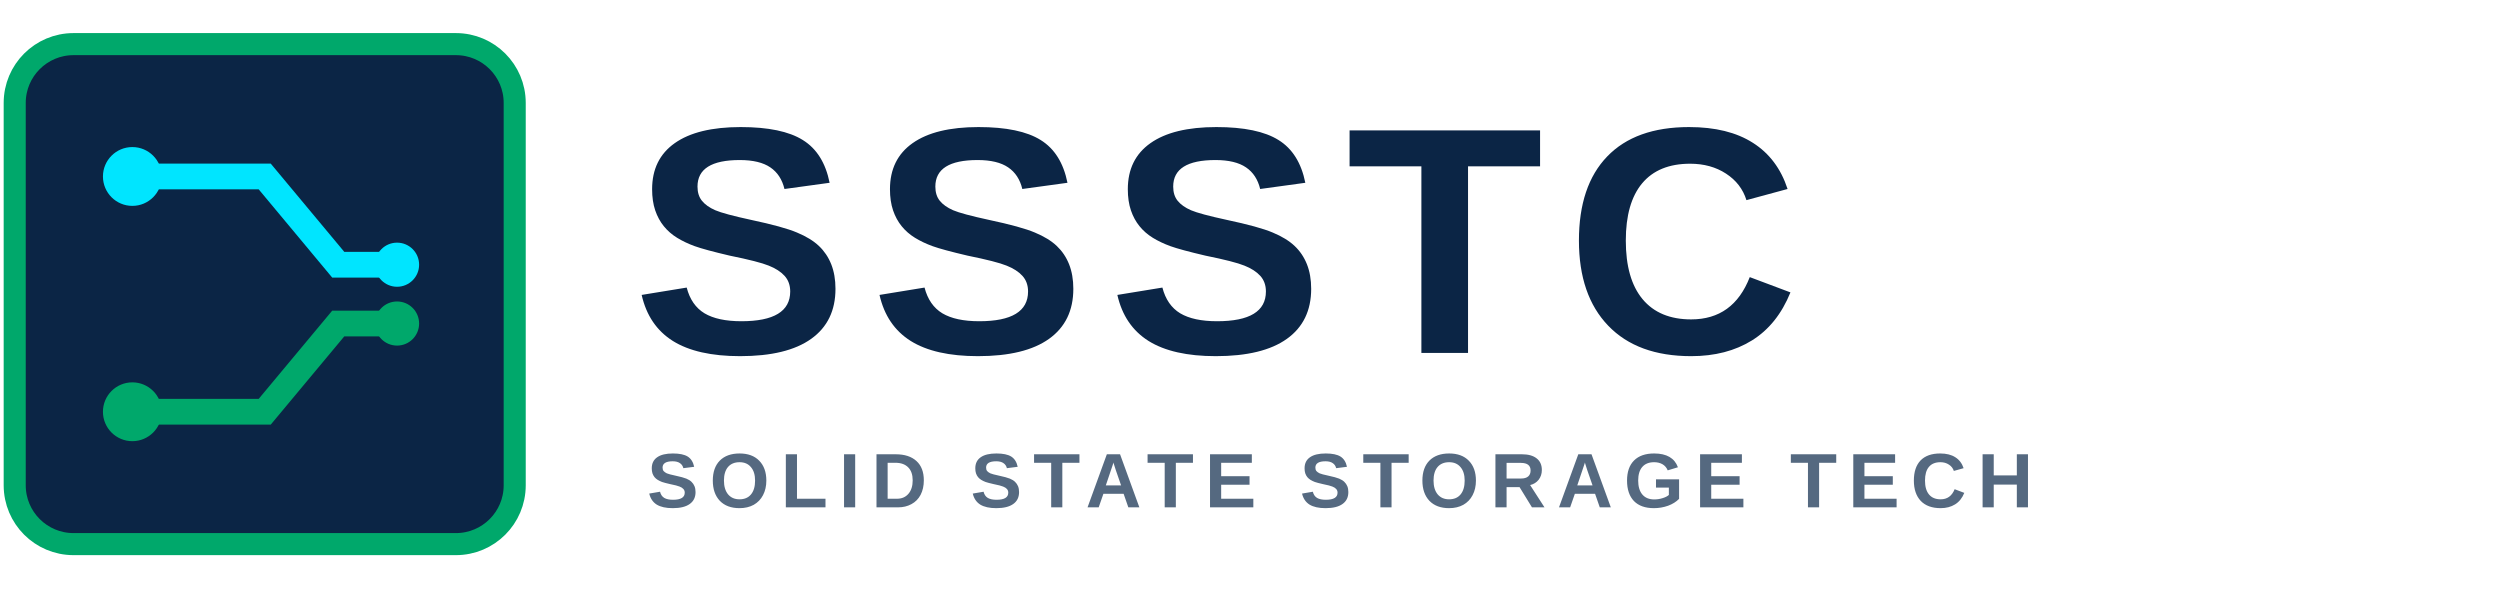
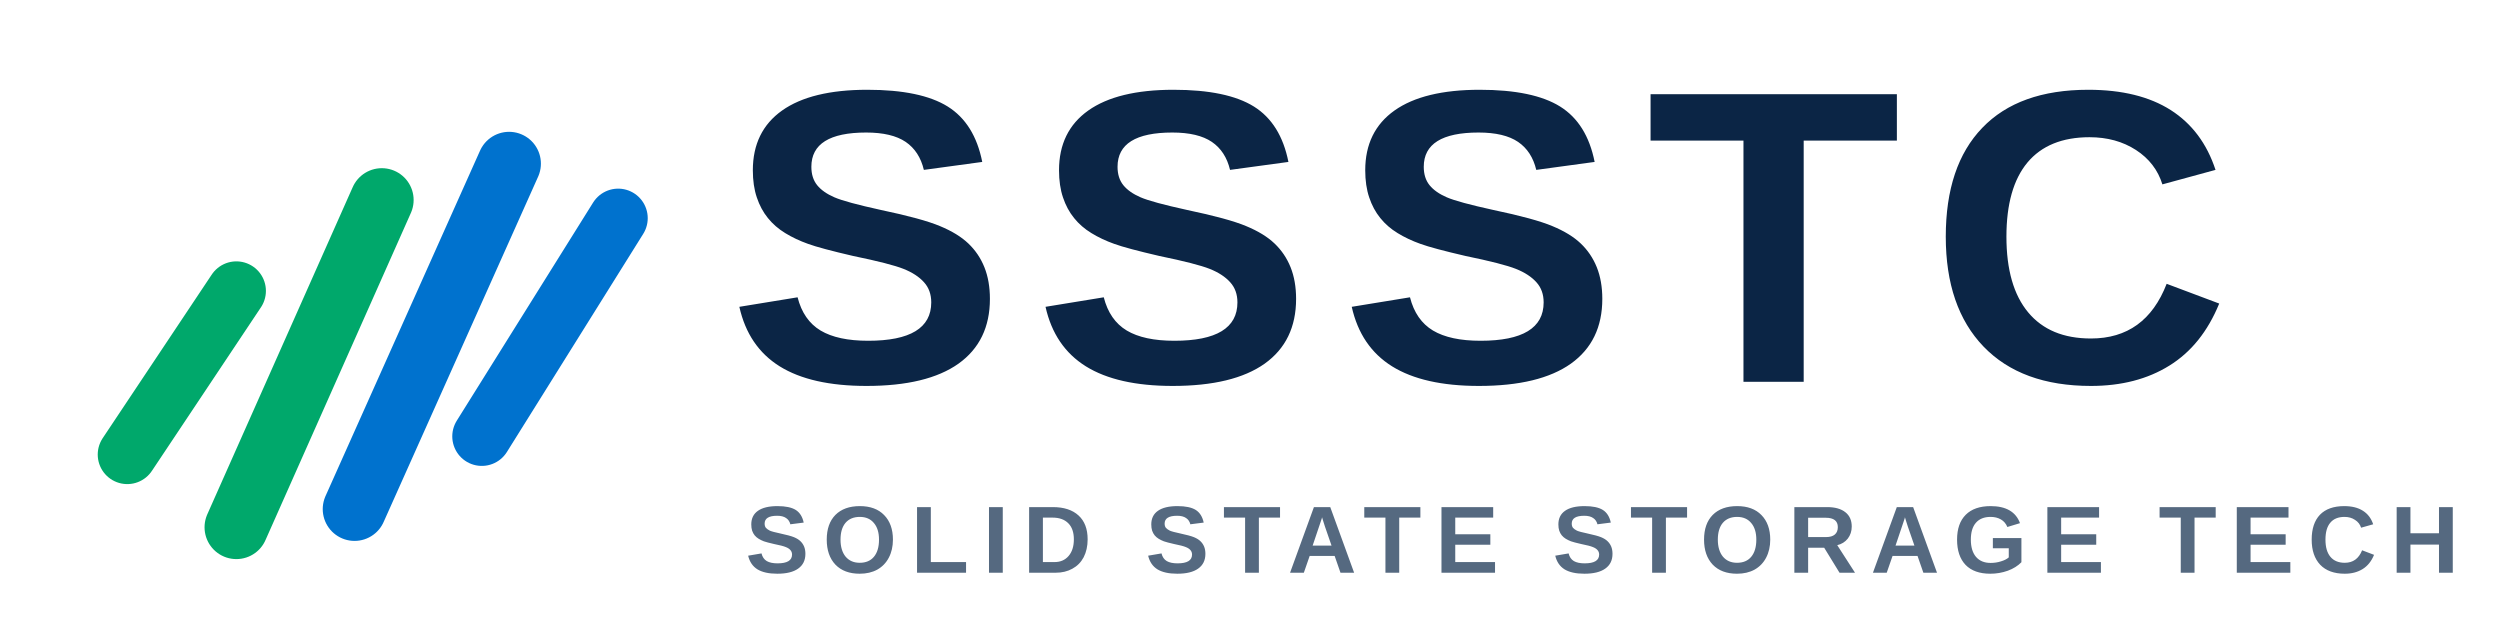
- <svg xmlns="http://www.w3.org/2000/svg" viewBox="0 0 340 80" width="100%" height="100%">
+ <svg xmlns="http://www.w3.org/2000/svg" viewBox="0 6 275 70" width="275" height="70">
  <g fill="none" fill-rule="evenodd">
-     <g transform="translate(2, 6)">
-       <rect x="0" y="0" width="68" height="68" rx="8" fill="#0B2545" stroke="#00A86B" stroke-width="3" />
-       <path d="M16,18 L34,18 L44,30 L52,30" stroke="#00E5FF" stroke-width="3.5" stroke-linecap="round" />
-       <path d="M16,50 L34,50 L44,38 L52,38" stroke="#00A86B" stroke-width="3.5" stroke-linecap="round" />
-       <circle cx="16" cy="18" r="4" fill="#00E5FF" />
-       <circle cx="52" cy="30" r="3" fill="#00E5FF" />
-       <circle cx="16" cy="50" r="4" fill="#00A86B" />
-       <circle cx="52" cy="38" r="3" fill="#00A86B" />
+     <g transform="translate(6, 8)">
+       <line x1="8" y1="48" x2="20" y2="30" stroke="#00A86B" stroke-width="6.5" stroke-linecap="round" />
+       <line x1="20" y1="56" x2="36" y2="20" stroke="#00A86B" stroke-width="7" stroke-linecap="round" />
+       <line x1="33" y1="54" x2="50" y2="16" stroke="#0072CE" stroke-width="7" stroke-linecap="round" />
+       <line x1="47" y1="46" x2="62" y2="22" stroke="#0072CE" stroke-width="6.5" stroke-linecap="round" />
    </g>
-     <text x="86" y="48" font-family="'Montserrat', 'Arial', sans-serif" font-size="44" font-weight="900" fill="#0B2545" letter-spacing="3">SSSTC</text>
-     <text x="88" y="69" font-family="'Montserrat', 'Arial', sans-serif" font-size="10.5" font-weight="700" fill="#556980" letter-spacing="1.5">SOLID STATE STORAGE TECH</text>
+     <text x="80" y="48" font-family="'Montserrat', 'Arial', sans-serif" font-size="46" font-weight="900" fill="#0B2545" letter-spacing="3">SSSTC</text>
+     <text x="82" y="69" font-family="'Montserrat', 'Arial', sans-serif" font-size="10.5" font-weight="700" fill="#556980" letter-spacing="1.5">SOLID STATE STORAGE TECH</text>
  </g>
</svg>
